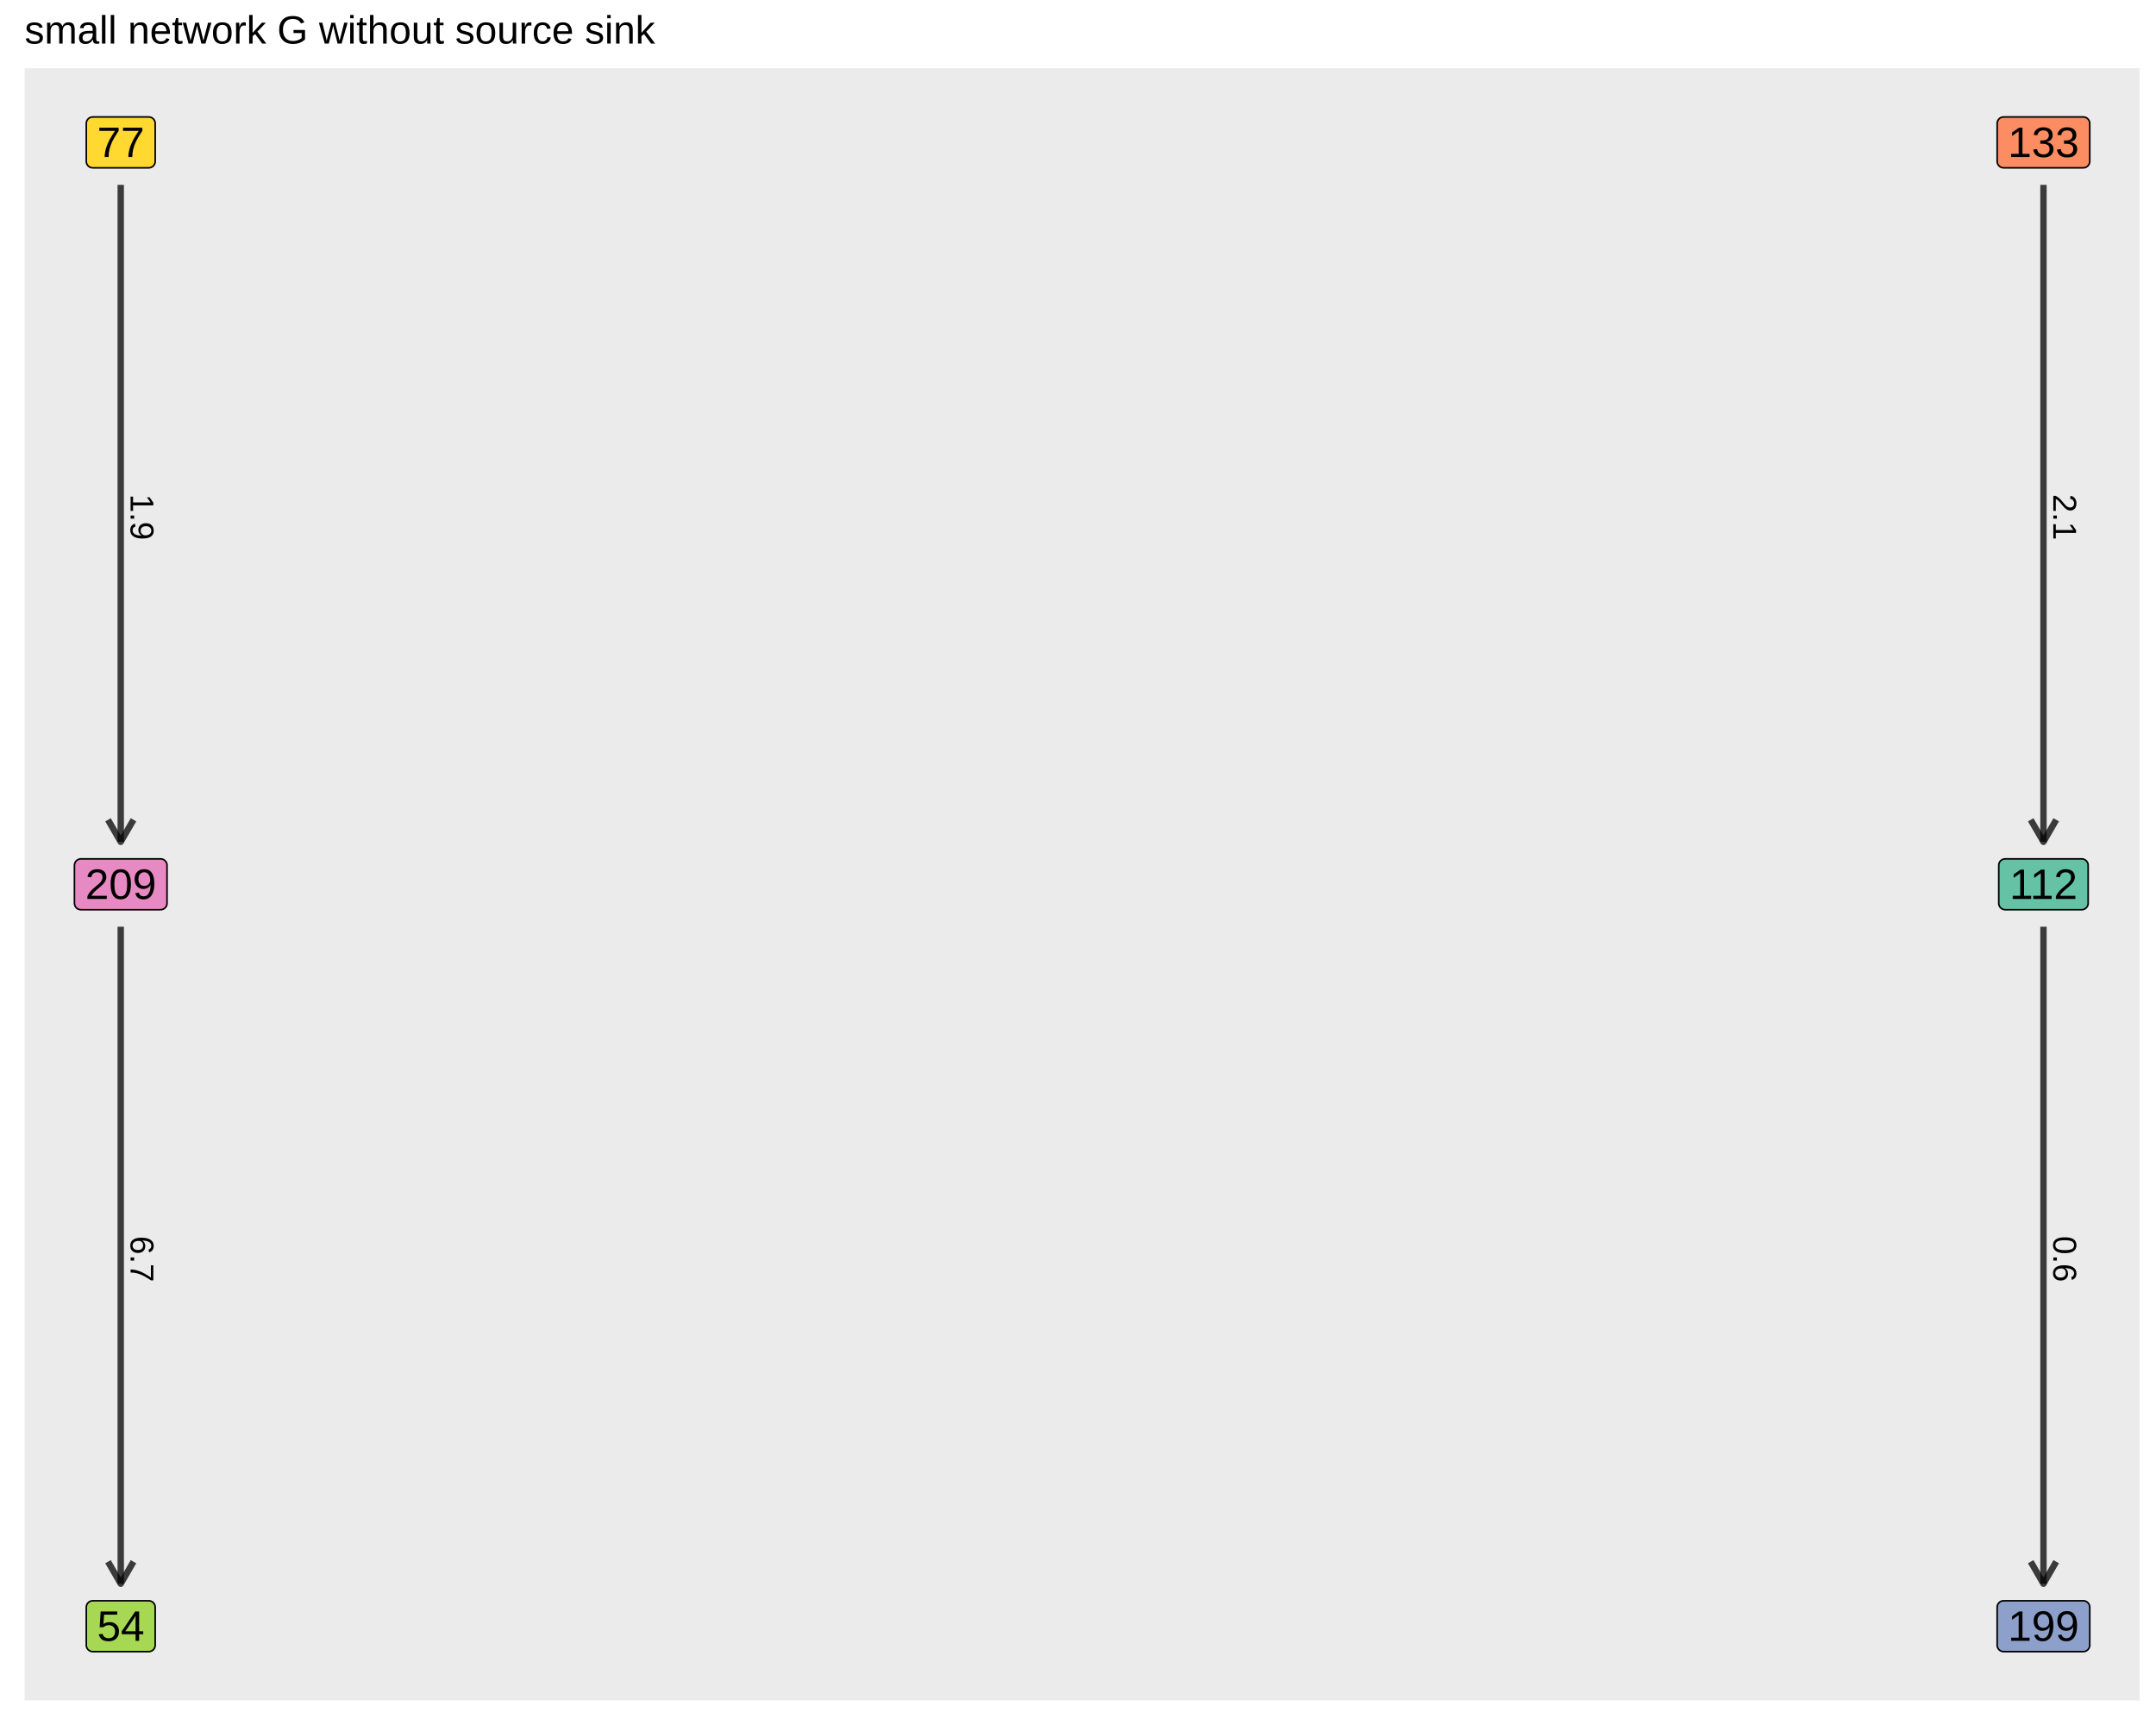
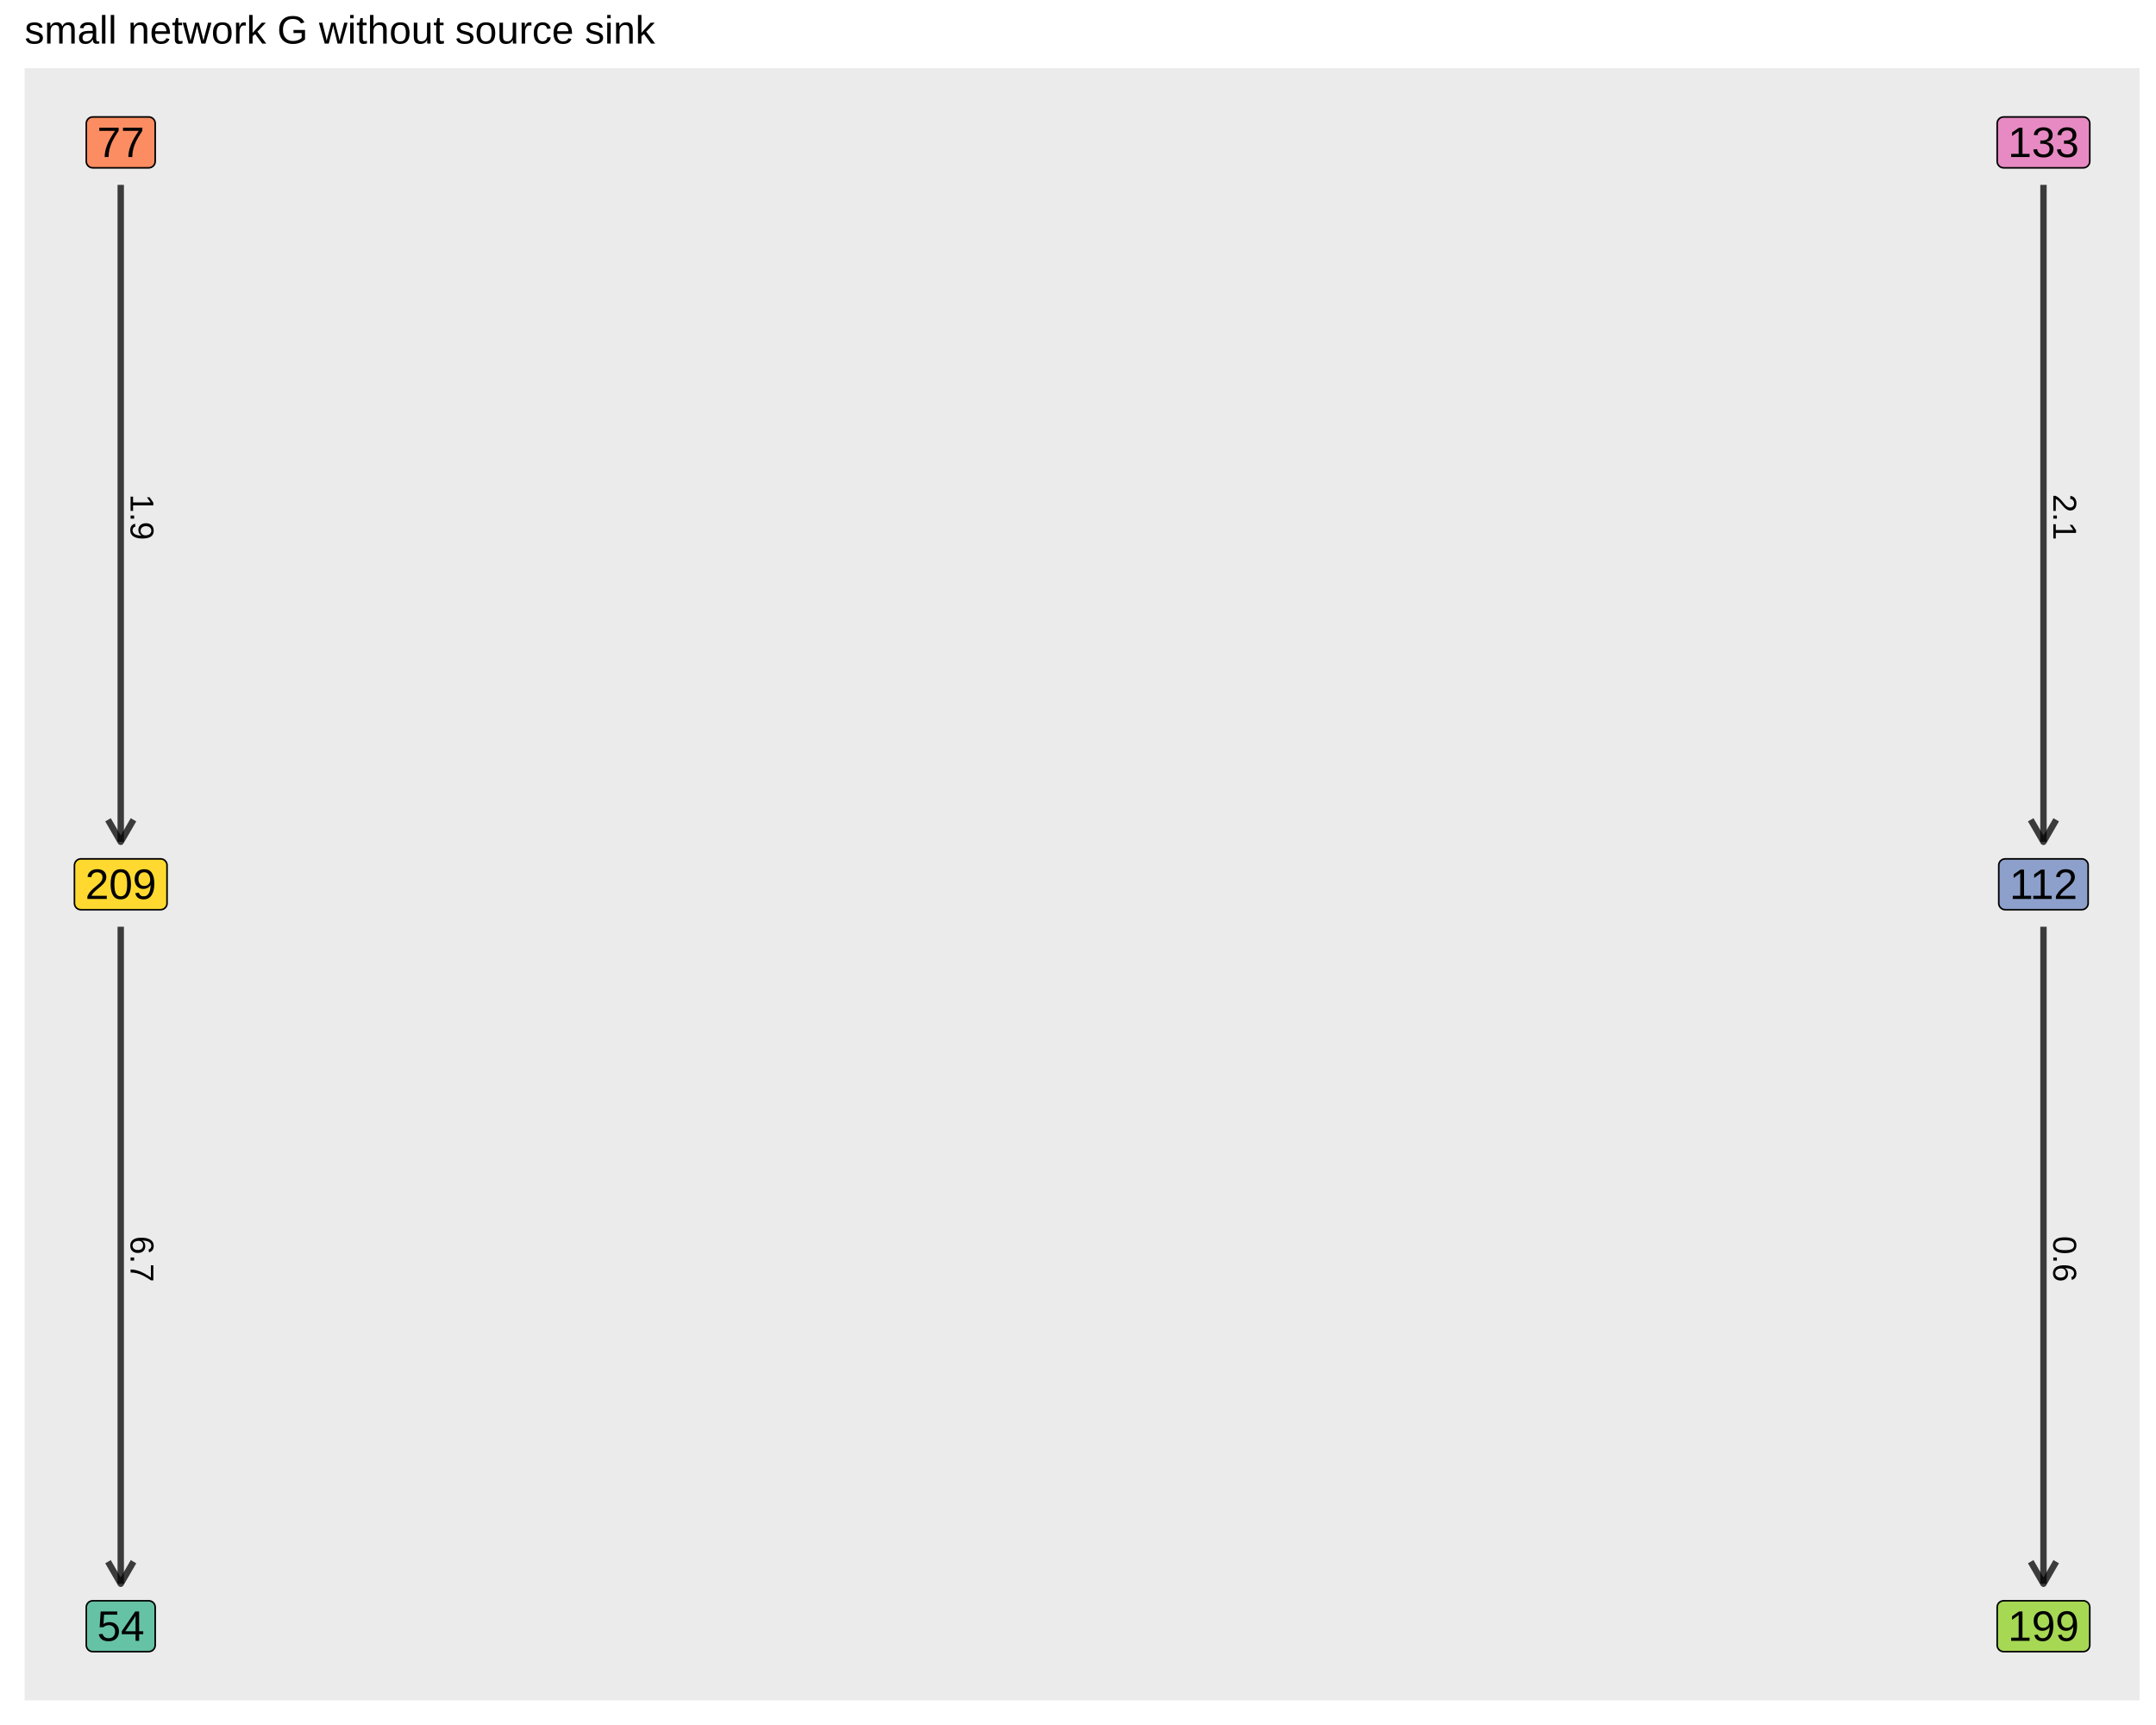
<svg xmlns="http://www.w3.org/2000/svg" viewBox="0 0 720.00 576.00">
  <defs>
    <style type="text/css">
    line, polyline, polygon, path, rect, circle {
      fill: none;
      stroke: #000000;
      stroke-linecap: round;
      stroke-linejoin: round;
      stroke-miterlimit: 10.00;
    }
  </style>
  </defs>
  <rect width="100%" height="100%" style="stroke: none; fill: #FFFFFF;" />
  <rect x="0.00" y="0.00" width="720.00" height="576.00" style="stroke-width: 1.07; stroke: #FFFFFF; fill: #FFFFFF;" />
  <defs>
    <clipPath id="cpOC4yMnw3MTQuNTJ8NTY3Ljc4fDIyLjc3">
      <rect x="8.22" y="22.77" width="706.30" height="545.01" />
    </clipPath>
  </defs>
  <rect x="8.22" y="22.77" width="706.30" height="545.01" style="stroke-width: 1.07; stroke: none; fill: #EBEBEB;" clip-path="url(#cpOC4yMnw3MTQuNTJ8NTY3Ljc4fDIyLjc3)" />
  <polyline points="40.32,61.72 40.32,62.56 40.32,65.06 40.32,67.56 40.32,70.07 40.32,72.57 40.32,75.07 40.32,77.57 40.32,80.07 40.32,82.58 40.32,85.08 40.32,87.58 40.32,90.08 40.32,92.59 40.32,95.09 40.32,97.59 40.32,100.09 40.32,102.60 40.32,105.10 40.32,107.60 40.32,110.10 40.32,112.61 40.32,115.11 40.32,117.61 40.32,120.11 40.32,122.61 40.32,125.12 40.32,127.62 40.32,130.12 40.32,132.62 40.32,135.13 40.32,137.63 40.32,140.13 40.32,142.63 40.32,145.14 40.32,147.64 40.32,150.14 40.32,152.64 40.32,155.15 40.32,157.65 40.32,160.15 40.32,162.65 40.32,165.15 40.32,167.66 40.32,170.16 40.32,172.66 40.32,175.16 40.32,177.67 40.32,180.17 40.32,182.67 40.32,185.17 40.32,187.68 40.32,190.18 40.32,192.68 40.32,195.18 40.32,197.68 40.32,200.19 40.32,202.69 40.32,205.19 40.32,207.69 40.32,210.20 40.32,212.70 40.32,215.20 40.32,217.70 40.32,220.21 40.32,222.71 40.32,225.21 40.32,227.71 40.32,230.22 40.32,232.72 40.32,235.22 40.32,237.72 40.32,240.22 40.32,242.73 40.32,245.23 40.32,247.73 40.32,250.23 40.32,252.74 40.32,255.24 40.32,257.74 40.32,260.24 40.32,262.75 40.32,265.25 40.32,267.75 40.32,270.25 40.32,272.76 40.32,275.26 40.32,277.76 40.32,280.26 40.32,281.10 " style="stroke-width: 2.13; stroke: #000000; stroke-opacity: 0.75; stroke-linecap: butt;" clip-path="url(#cpOC4yMnw3MTQuNTJ8NTY3Ljc4fDIyLjc3)" />
  <polyline points="36.07,273.74 40.32,281.10 44.58,273.74 " style="stroke-width: 2.13; stroke: #000000; stroke-opacity: 0.75; stroke-linecap: butt;" clip-path="url(#cpOC4yMnw3MTQuNTJ8NTY3Ljc4fDIyLjc3)" />
  <polyline points="40.32,309.45 40.32,310.29 40.32,312.79 40.32,315.29 40.32,317.80 40.32,320.30 40.32,322.80 40.32,325.30 40.32,327.81 40.32,330.31 40.32,332.81 40.32,335.31 40.32,337.82 40.32,340.32 40.32,342.82 40.32,345.32 40.32,347.83 40.32,350.33 40.32,352.83 40.32,355.33 40.32,357.83 40.32,360.34 40.32,362.84 40.32,365.34 40.32,367.84 40.32,370.35 40.32,372.85 40.32,375.35 40.32,377.85 40.32,380.36 40.32,382.86 40.32,385.36 40.32,387.86 40.32,390.36 40.32,392.87 40.32,395.37 40.32,397.87 40.32,400.37 40.32,402.88 40.32,405.38 40.32,407.88 40.32,410.38 40.32,412.89 40.32,415.39 40.32,417.89 40.32,420.39 40.32,422.90 40.32,425.40 40.32,427.90 40.32,430.40 40.32,432.90 40.32,435.41 40.32,437.91 40.32,440.41 40.32,442.91 40.32,445.42 40.32,447.92 40.32,450.42 40.32,452.92 40.32,455.43 40.32,457.93 40.32,460.43 40.32,462.93 40.32,465.44 40.32,467.94 40.32,470.44 40.32,472.94 40.32,475.44 40.32,477.95 40.32,480.45 40.32,482.95 40.32,485.45 40.32,487.96 40.32,490.46 40.32,492.96 40.32,495.46 40.32,497.97 40.32,500.47 40.32,502.97 40.32,505.47 40.32,507.97 40.32,510.48 40.32,512.98 40.32,515.48 40.32,517.98 40.32,520.49 40.32,522.99 40.32,525.49 40.32,527.99 40.32,528.83 " style="stroke-width: 2.13; stroke: #000000; stroke-opacity: 0.75; stroke-linecap: butt;" clip-path="url(#cpOC4yMnw3MTQuNTJ8NTY3Ljc4fDIyLjc3)" />
  <polyline points="36.07,521.47 40.32,528.83 44.58,521.47 " style="stroke-width: 2.13; stroke: #000000; stroke-opacity: 0.75; stroke-linecap: butt;" clip-path="url(#cpOC4yMnw3MTQuNTJ8NTY3Ljc4fDIyLjc3)" />
  <polyline points="682.42,309.45 682.42,310.29 682.42,312.79 682.42,315.29 682.42,317.80 682.42,320.30 682.42,322.80 682.42,325.30 682.42,327.81 682.42,330.31 682.42,332.81 682.42,335.31 682.42,337.82 682.42,340.32 682.42,342.82 682.42,345.32 682.42,347.83 682.42,350.33 682.42,352.83 682.42,355.33 682.42,357.83 682.42,360.34 682.42,362.84 682.42,365.34 682.42,367.84 682.42,370.35 682.42,372.85 682.42,375.35 682.42,377.85 682.42,380.36 682.42,382.86 682.42,385.36 682.42,387.86 682.42,390.36 682.42,392.87 682.42,395.37 682.42,397.87 682.42,400.37 682.42,402.88 682.42,405.38 682.42,407.88 682.42,410.38 682.42,412.89 682.42,415.39 682.42,417.89 682.42,420.39 682.42,422.90 682.42,425.40 682.42,427.90 682.42,430.40 682.42,432.90 682.42,435.41 682.42,437.91 682.42,440.41 682.42,442.91 682.42,445.42 682.42,447.92 682.42,450.42 682.42,452.92 682.42,455.43 682.42,457.93 682.42,460.43 682.42,462.93 682.42,465.44 682.42,467.94 682.42,470.44 682.42,472.94 682.42,475.44 682.42,477.95 682.42,480.45 682.42,482.95 682.42,485.45 682.42,487.96 682.42,490.46 682.42,492.96 682.42,495.46 682.42,497.97 682.42,500.47 682.42,502.97 682.42,505.47 682.42,507.97 682.42,510.48 682.42,512.98 682.42,515.48 682.42,517.98 682.42,520.49 682.42,522.99 682.42,525.49 682.42,527.99 682.42,528.83 " style="stroke-width: 2.13; stroke: #000000; stroke-opacity: 0.75; stroke-linecap: butt;" clip-path="url(#cpOC4yMnw3MTQuNTJ8NTY3Ljc4fDIyLjc3)" />
  <polyline points="678.16,521.47 682.42,528.83 686.67,521.47 " style="stroke-width: 2.13; stroke: #000000; stroke-opacity: 0.75; stroke-linecap: butt;" clip-path="url(#cpOC4yMnw3MTQuNTJ8NTY3Ljc4fDIyLjc3)" />
  <polyline points="682.42,61.72 682.42,62.56 682.42,65.06 682.42,67.56 682.42,70.07 682.42,72.57 682.42,75.07 682.42,77.57 682.42,80.07 682.42,82.58 682.42,85.08 682.42,87.58 682.42,90.08 682.42,92.59 682.42,95.09 682.42,97.59 682.42,100.09 682.42,102.60 682.42,105.10 682.42,107.60 682.42,110.10 682.42,112.61 682.42,115.11 682.42,117.61 682.42,120.11 682.42,122.61 682.42,125.12 682.42,127.62 682.42,130.12 682.42,132.62 682.42,135.13 682.42,137.63 682.42,140.13 682.42,142.63 682.42,145.14 682.42,147.64 682.42,150.14 682.42,152.64 682.42,155.15 682.42,157.65 682.42,160.15 682.42,162.65 682.42,165.15 682.42,167.66 682.42,170.16 682.42,172.66 682.42,175.16 682.42,177.67 682.42,180.17 682.42,182.67 682.42,185.17 682.42,187.68 682.42,190.18 682.42,192.68 682.42,195.18 682.42,197.68 682.42,200.19 682.42,202.69 682.42,205.19 682.42,207.69 682.42,210.20 682.42,212.70 682.42,215.20 682.42,217.70 682.42,220.21 682.42,222.71 682.42,225.21 682.42,227.71 682.42,230.22 682.42,232.72 682.42,235.22 682.42,237.72 682.42,240.22 682.42,242.73 682.42,245.23 682.42,247.73 682.42,250.23 682.42,252.74 682.42,255.24 682.42,257.74 682.42,260.24 682.42,262.75 682.42,265.25 682.42,267.75 682.42,270.25 682.42,272.76 682.42,275.26 682.42,277.76 682.42,280.26 682.42,281.10 " style="stroke-width: 2.13; stroke: #000000; stroke-opacity: 0.75; stroke-linecap: butt;" clip-path="url(#cpOC4yMnw3MTQuNTJ8NTY3Ljc4fDIyLjc3)" />
  <polyline points="678.16,273.74 682.42,281.10 686.67,273.74 " style="stroke-width: 2.13; stroke: #000000; stroke-opacity: 0.75; stroke-linecap: butt;" clip-path="url(#cpOC4yMnw3MTQuNTJ8NTY3Ljc4fDIyLjc3)" />
  <g clip-path="url(#cpOC4yMnw3MTQuNTJ8NTY3Ljc4fDIyLjc3)">
    <text transform="translate(43.61,164.99) rotate(-270)" style="font-size: 11.04px; font-family: Liberation Sans;" textLength="15.34px" lengthAdjust="spacingAndGlyphs">1.9</text>
  </g>
  <g clip-path="url(#cpOC4yMnw3MTQuNTJ8NTY3Ljc4fDIyLjc3)">
    <text transform="translate(43.61,412.72) rotate(-270)" style="font-size: 11.04px; font-family: Liberation Sans;" textLength="15.34px" lengthAdjust="spacingAndGlyphs">6.7</text>
  </g>
  <g clip-path="url(#cpOC4yMnw3MTQuNTJ8NTY3Ljc4fDIyLjc3)">
    <text transform="translate(685.71,412.72) rotate(-270)" style="font-size: 11.04px; font-family: Liberation Sans;" textLength="15.34px" lengthAdjust="spacingAndGlyphs">0.6</text>
  </g>
  <g clip-path="url(#cpOC4yMnw3MTQuNTJ8NTY3Ljc4fDIyLjc3)">
    <text transform="translate(685.71,164.99) rotate(-270)" style="font-size: 11.04px; font-family: Liberation Sans;" textLength="15.34px" lengthAdjust="spacingAndGlyphs">2.1</text>
  </g>
-   <polygon points="30.98,56.04 49.67,56.04 49.58,56.03 49.93,56.02 50.27,55.95 50.60,55.83 50.90,55.65 51.17,55.43 51.40,55.17 51.58,54.88 51.72,54.56 51.80,54.22 51.83,53.88 51.83,53.88 51.83,41.21 51.83,41.21 51.80,40.87 51.72,40.53 51.58,40.21 51.40,39.92 51.17,39.66 50.90,39.44 50.60,39.26 50.27,39.14 49.93,39.07 49.67,39.05 30.98,39.05 31.24,39.07 30.89,39.06 30.55,39.10 30.21,39.19 29.90,39.34 29.61,39.54 29.36,39.78 29.15,40.06 28.99,40.37 28.88,40.70 28.82,41.04 28.82,41.21 28.82,53.88 28.82,53.70 28.82,54.05 28.88,54.39 28.99,54.72 29.15,55.03 29.36,55.31 29.61,55.55 29.90,55.75 30.21,55.89 30.55,55.99 30.89,56.03 " style="stroke-width: 0.53; fill: #FFD92F;" clip-path="url(#cpOC4yMnw3MTQuNTJ8NTY3Ljc4fDIyLjc3)" />
+   <polygon points="30.98,56.04 49.67,56.04 49.58,56.03 49.93,56.02 50.27,55.95 50.60,55.83 50.90,55.65 51.17,55.43 51.40,55.17 51.58,54.88 51.72,54.56 51.80,54.22 51.83,53.88 51.83,53.88 51.83,41.21 51.83,41.21 51.80,40.87 51.72,40.53 51.58,40.21 51.40,39.92 51.17,39.66 50.90,39.44 50.60,39.26 50.27,39.14 49.93,39.07 49.67,39.05 30.98,39.05 31.24,39.07 30.89,39.06 30.55,39.10 30.21,39.19 29.90,39.34 29.61,39.54 29.36,39.78 29.15,40.06 28.99,40.37 28.88,40.70 28.82,41.04 28.82,41.21 28.82,53.88 28.82,53.70 28.82,54.05 28.88,54.39 28.99,54.72 29.15,55.03 29.36,55.31 29.61,55.55 29.90,55.75 30.21,55.89 30.55,55.99 30.89,56.03 " style="stroke-width: 0.53; fill: #FC8D62;" clip-path="url(#cpOC4yMnw3MTQuNTJ8NTY3Ljc4fDIyLjc3)" />
  <g clip-path="url(#cpOC4yMnw3MTQuNTJ8NTY3Ljc4fDIyLjc3)">
    <text x="32.42" y="52.44" style="font-size: 14.23px; font-family: Liberation Sans;" textLength="15.81px" lengthAdjust="spacingAndGlyphs">77</text>
  </g>
-   <polygon points="669.12,56.04 695.72,56.04 695.63,56.03 695.98,56.02 696.32,55.95 696.64,55.83 696.94,55.65 697.21,55.43 697.44,55.17 697.63,54.88 697.76,54.56 697.85,54.22 697.88,53.88 697.88,53.88 697.88,41.21 697.88,41.21 697.85,40.87 697.76,40.53 697.63,40.21 697.44,39.92 697.21,39.66 696.94,39.44 696.64,39.26 696.32,39.14 695.98,39.07 695.72,39.05 669.12,39.05 669.38,39.07 669.03,39.06 668.68,39.10 668.35,39.19 668.04,39.34 667.75,39.54 667.50,39.78 667.29,40.06 667.13,40.37 667.02,40.70 666.96,41.04 666.96,41.21 666.96,53.88 666.96,53.70 666.96,54.05 667.02,54.39 667.13,54.72 667.29,55.03 667.50,55.31 667.75,55.55 668.04,55.75 668.35,55.89 668.68,55.99 669.03,56.03 " style="stroke-width: 0.53; fill: #FC8D62;" clip-path="url(#cpOC4yMnw3MTQuNTJ8NTY3Ljc4fDIyLjc3)" />
+   <polygon points="669.12,56.04 695.72,56.04 695.63,56.03 695.98,56.02 696.32,55.95 696.64,55.83 696.94,55.65 697.21,55.43 697.44,55.17 697.63,54.88 697.76,54.56 697.85,54.22 697.88,53.88 697.88,53.88 697.88,41.21 697.88,41.21 697.85,40.87 697.76,40.53 697.63,40.21 697.44,39.92 697.21,39.66 696.94,39.44 696.64,39.26 696.32,39.14 695.98,39.07 695.72,39.05 669.12,39.05 669.38,39.07 669.03,39.06 668.68,39.10 668.35,39.19 668.04,39.34 667.75,39.54 667.50,39.78 667.29,40.06 667.13,40.37 667.02,40.70 666.96,41.04 666.96,41.21 666.96,53.88 666.96,53.70 666.96,54.05 667.02,54.39 667.13,54.72 667.29,55.03 667.50,55.31 667.75,55.55 668.04,55.75 668.35,55.89 668.68,55.99 669.03,56.03 " style="stroke-width: 0.53; fill: #E78AC3;" clip-path="url(#cpOC4yMnw3MTQuNTJ8NTY3Ljc4fDIyLjc3)" />
  <g clip-path="url(#cpOC4yMnw3MTQuNTJ8NTY3Ljc4fDIyLjc3)">
    <text x="670.56" y="52.44" style="font-size: 14.23px; font-family: Liberation Sans;" textLength="23.72px" lengthAdjust="spacingAndGlyphs">133</text>
  </g>
-   <polygon points="27.02,303.77 53.62,303.77 53.54,303.76 53.88,303.75 54.22,303.68 54.55,303.56 54.85,303.38 55.12,303.16 55.35,302.90 55.54,302.61 55.67,302.29 55.76,301.95 55.78,301.61 55.78,301.61 55.78,288.95 55.78,288.95 55.76,288.60 55.67,288.26 55.54,287.94 55.35,287.65 55.12,287.39 54.85,287.17 54.55,286.99 54.22,286.87 53.88,286.80 53.62,286.79 27.02,286.79 27.28,286.80 26.94,286.79 26.59,286.83 26.26,286.93 25.94,287.07 25.66,287.27 25.41,287.51 25.20,287.79 25.04,288.10 24.93,288.43 24.87,288.77 24.86,288.95 24.86,301.61 24.87,301.43 24.87,301.78 24.93,302.12 25.04,302.45 25.20,302.76 25.41,303.04 25.66,303.28 25.94,303.48 26.26,303.63 26.59,303.72 26.94,303.76 " style="stroke-width: 0.53; fill: #E78AC3;" clip-path="url(#cpOC4yMnw3MTQuNTJ8NTY3Ljc4fDIyLjc3)" />
+   <polygon points="27.02,303.77 53.62,303.77 53.54,303.76 53.88,303.75 54.22,303.68 54.55,303.56 54.85,303.38 55.12,303.16 55.35,302.90 55.54,302.61 55.67,302.29 55.76,301.95 55.78,301.61 55.78,301.61 55.78,288.95 55.78,288.95 55.76,288.60 55.67,288.26 55.54,287.94 55.35,287.65 55.12,287.39 54.85,287.17 54.55,286.99 54.22,286.87 53.88,286.80 53.62,286.79 27.02,286.79 27.28,286.80 26.94,286.79 26.59,286.83 26.26,286.93 25.94,287.07 25.66,287.27 25.41,287.51 25.20,287.79 25.04,288.10 24.93,288.43 24.87,288.77 24.86,288.95 24.86,301.61 24.87,301.43 24.87,301.78 24.93,302.12 25.04,302.45 25.20,302.76 25.41,303.04 25.66,303.28 25.94,303.48 26.26,303.63 26.59,303.72 26.94,303.76 " style="stroke-width: 0.53; fill: #FFD92F;" clip-path="url(#cpOC4yMnw3MTQuNTJ8NTY3Ljc4fDIyLjc3)" />
  <g clip-path="url(#cpOC4yMnw3MTQuNTJ8NTY3Ljc4fDIyLjc3)">
    <text x="28.46" y="300.17" style="font-size: 14.23px; font-family: Liberation Sans;" textLength="23.72px" lengthAdjust="spacingAndGlyphs">209</text>
  </g>
-   <polygon points="669.65,303.77 695.18,303.77 695.10,303.76 695.44,303.75 695.79,303.68 696.11,303.56 696.41,303.38 696.68,303.16 696.91,302.90 697.10,302.61 697.23,302.29 697.32,301.95 697.34,301.61 697.34,301.61 697.34,288.95 697.34,288.95 697.32,288.60 697.23,288.26 697.10,287.94 696.91,287.65 696.68,287.39 696.41,287.17 696.11,286.99 695.79,286.87 695.44,286.80 695.18,286.79 669.65,286.79 669.91,286.80 669.56,286.79 669.22,286.83 668.88,286.93 668.57,287.07 668.28,287.27 668.03,287.51 667.82,287.79 667.66,288.10 667.55,288.43 667.49,288.77 667.49,288.95 667.49,301.61 667.49,301.43 667.49,301.78 667.55,302.12 667.66,302.45 667.82,302.76 668.03,303.04 668.28,303.28 668.57,303.48 668.88,303.63 669.22,303.72 669.56,303.76 " style="stroke-width: 0.53; fill: #66C2A5;" clip-path="url(#cpOC4yMnw3MTQuNTJ8NTY3Ljc4fDIyLjc3)" />
+   <polygon points="669.65,303.77 695.18,303.77 695.10,303.76 695.44,303.75 695.79,303.68 696.11,303.56 696.41,303.38 696.68,303.16 696.91,302.90 697.10,302.61 697.23,302.29 697.32,301.95 697.34,301.61 697.34,301.61 697.34,288.95 697.34,288.95 697.32,288.60 697.23,288.26 697.10,287.94 696.91,287.65 696.68,287.39 696.41,287.17 696.11,286.99 695.79,286.87 695.44,286.80 695.18,286.79 669.65,286.79 669.91,286.80 669.56,286.79 669.22,286.83 668.88,286.93 668.57,287.07 668.28,287.27 668.03,287.51 667.82,287.79 667.66,288.10 667.55,288.43 667.49,288.77 667.49,288.95 667.49,301.61 667.49,301.43 667.49,301.78 667.55,302.12 667.66,302.45 667.82,302.76 668.03,303.04 668.28,303.28 668.57,303.48 668.88,303.63 669.22,303.72 669.56,303.76 " style="stroke-width: 0.53; fill: #8DA0CB;" clip-path="url(#cpOC4yMnw3MTQuNTJ8NTY3Ljc4fDIyLjc3)" />
  <g clip-path="url(#cpOC4yMnw3MTQuNTJ8NTY3Ljc4fDIyLjc3)">
    <text x="671.09" y="300.17" style="font-size: 14.23px; font-family: Liberation Sans;" textLength="22.66px" lengthAdjust="spacingAndGlyphs">112</text>
  </g>
-   <polygon points="30.98,551.50 49.67,551.50 49.58,551.50 49.93,551.48 50.27,551.41 50.60,551.29 50.90,551.12 51.17,550.90 51.40,550.64 51.58,550.34 51.72,550.02 51.80,549.68 51.83,549.34 51.83,549.34 51.83,536.68 51.83,536.68 51.80,536.33 51.72,535.99 51.58,535.67 51.40,535.38 51.17,535.12 50.90,534.90 50.60,534.73 50.27,534.60 49.93,534.53 49.67,534.52 30.98,534.52 31.24,534.53 30.89,534.52 30.55,534.56 30.21,534.66 29.90,534.81 29.61,535.00 29.36,535.24 29.15,535.52 28.99,535.83 28.88,536.16 28.82,536.50 28.82,536.68 28.82,549.34 28.82,549.16 28.82,549.51 28.88,549.86 28.99,550.18 29.15,550.49 29.36,550.77 29.61,551.01 29.90,551.21 30.21,551.36 30.55,551.45 30.89,551.50 " style="stroke-width: 0.53; fill: #A6D854;" clip-path="url(#cpOC4yMnw3MTQuNTJ8NTY3Ljc4fDIyLjc3)" />
+   <polygon points="30.98,551.50 49.67,551.50 49.58,551.50 49.93,551.48 50.27,551.41 50.60,551.29 50.90,551.12 51.17,550.90 51.40,550.64 51.58,550.34 51.72,550.02 51.80,549.68 51.83,549.34 51.83,549.34 51.83,536.68 51.83,536.68 51.80,536.33 51.72,535.99 51.58,535.67 51.40,535.38 51.17,535.12 50.90,534.90 50.60,534.73 50.27,534.60 49.93,534.53 49.67,534.52 30.98,534.52 31.24,534.53 30.89,534.52 30.55,534.56 30.21,534.66 29.90,534.81 29.61,535.00 29.36,535.24 29.15,535.52 28.99,535.83 28.88,536.16 28.82,536.50 28.82,536.68 28.82,549.34 28.82,549.16 28.82,549.51 28.88,549.86 28.99,550.18 29.15,550.49 29.36,550.77 29.61,551.01 29.90,551.21 30.21,551.36 30.55,551.45 30.89,551.50 " style="stroke-width: 0.53; fill: #66C2A5;" clip-path="url(#cpOC4yMnw3MTQuNTJ8NTY3Ljc4fDIyLjc3)" />
  <g clip-path="url(#cpOC4yMnw3MTQuNTJ8NTY3Ljc4fDIyLjc3)">
    <text x="32.42" y="547.90" style="font-size: 14.23px; font-family: Liberation Sans;" textLength="15.81px" lengthAdjust="spacingAndGlyphs">54</text>
  </g>
-   <polygon points="669.12,551.50 695.72,551.50 695.63,551.50 695.98,551.48 696.32,551.41 696.64,551.29 696.94,551.12 697.21,550.90 697.44,550.64 697.63,550.34 697.76,550.02 697.85,549.68 697.88,549.34 697.88,549.34 697.88,536.68 697.88,536.68 697.85,536.33 697.76,535.99 697.63,535.67 697.44,535.38 697.21,535.12 696.94,534.90 696.64,534.73 696.32,534.60 695.98,534.53 695.72,534.52 669.12,534.52 669.38,534.53 669.03,534.52 668.68,534.56 668.35,534.66 668.04,534.81 667.75,535.00 667.50,535.24 667.29,535.52 667.13,535.83 667.02,536.16 666.96,536.50 666.96,536.68 666.96,549.34 666.96,549.16 666.96,549.51 667.02,549.86 667.13,550.18 667.29,550.49 667.50,550.77 667.75,551.01 668.04,551.21 668.35,551.36 668.68,551.45 669.03,551.50 " style="stroke-width: 0.53; fill: #8DA0CB;" clip-path="url(#cpOC4yMnw3MTQuNTJ8NTY3Ljc4fDIyLjc3)" />
+   <polygon points="669.12,551.50 695.72,551.50 695.63,551.50 695.98,551.48 696.32,551.41 696.64,551.29 696.94,551.12 697.21,550.90 697.44,550.64 697.63,550.34 697.76,550.02 697.85,549.68 697.88,549.34 697.88,549.34 697.88,536.68 697.88,536.68 697.85,536.33 697.76,535.99 697.63,535.67 697.44,535.38 697.21,535.12 696.94,534.90 696.64,534.73 696.32,534.60 695.98,534.53 695.72,534.52 669.12,534.52 669.38,534.53 669.03,534.52 668.68,534.56 668.35,534.66 668.04,534.81 667.75,535.00 667.50,535.24 667.29,535.52 667.13,535.83 667.02,536.16 666.96,536.50 666.96,536.68 666.96,549.34 666.96,549.16 666.96,549.51 667.02,549.86 667.13,550.18 667.29,550.49 667.50,550.77 667.75,551.01 668.04,551.21 668.35,551.36 668.68,551.45 669.03,551.50 " style="stroke-width: 0.53; fill: #A6D854;" clip-path="url(#cpOC4yMnw3MTQuNTJ8NTY3Ljc4fDIyLjc3)" />
  <g clip-path="url(#cpOC4yMnw3MTQuNTJ8NTY3Ljc4fDIyLjc3)">
    <text x="670.56" y="547.90" style="font-size: 14.23px; font-family: Liberation Sans;" textLength="23.72px" lengthAdjust="spacingAndGlyphs">199</text>
  </g>
  <defs>
    <clipPath id="cpMC4wMHw3MjAuMDB8NTc2LjAwfDAuMDA=">
      <rect x="0.00" y="0.00" width="720.00" height="576.00" />
    </clipPath>
  </defs>
  <g clip-path="url(#cpMC4wMHw3MjAuMDB8NTc2LjAwfDAuMDA=)">
    <text x="8.22" y="14.56" style="font-size: 13.20px; font-family: Liberation Sans;" textLength="210.25px" lengthAdjust="spacingAndGlyphs">small network G without source sink</text>
  </g>
</svg>
